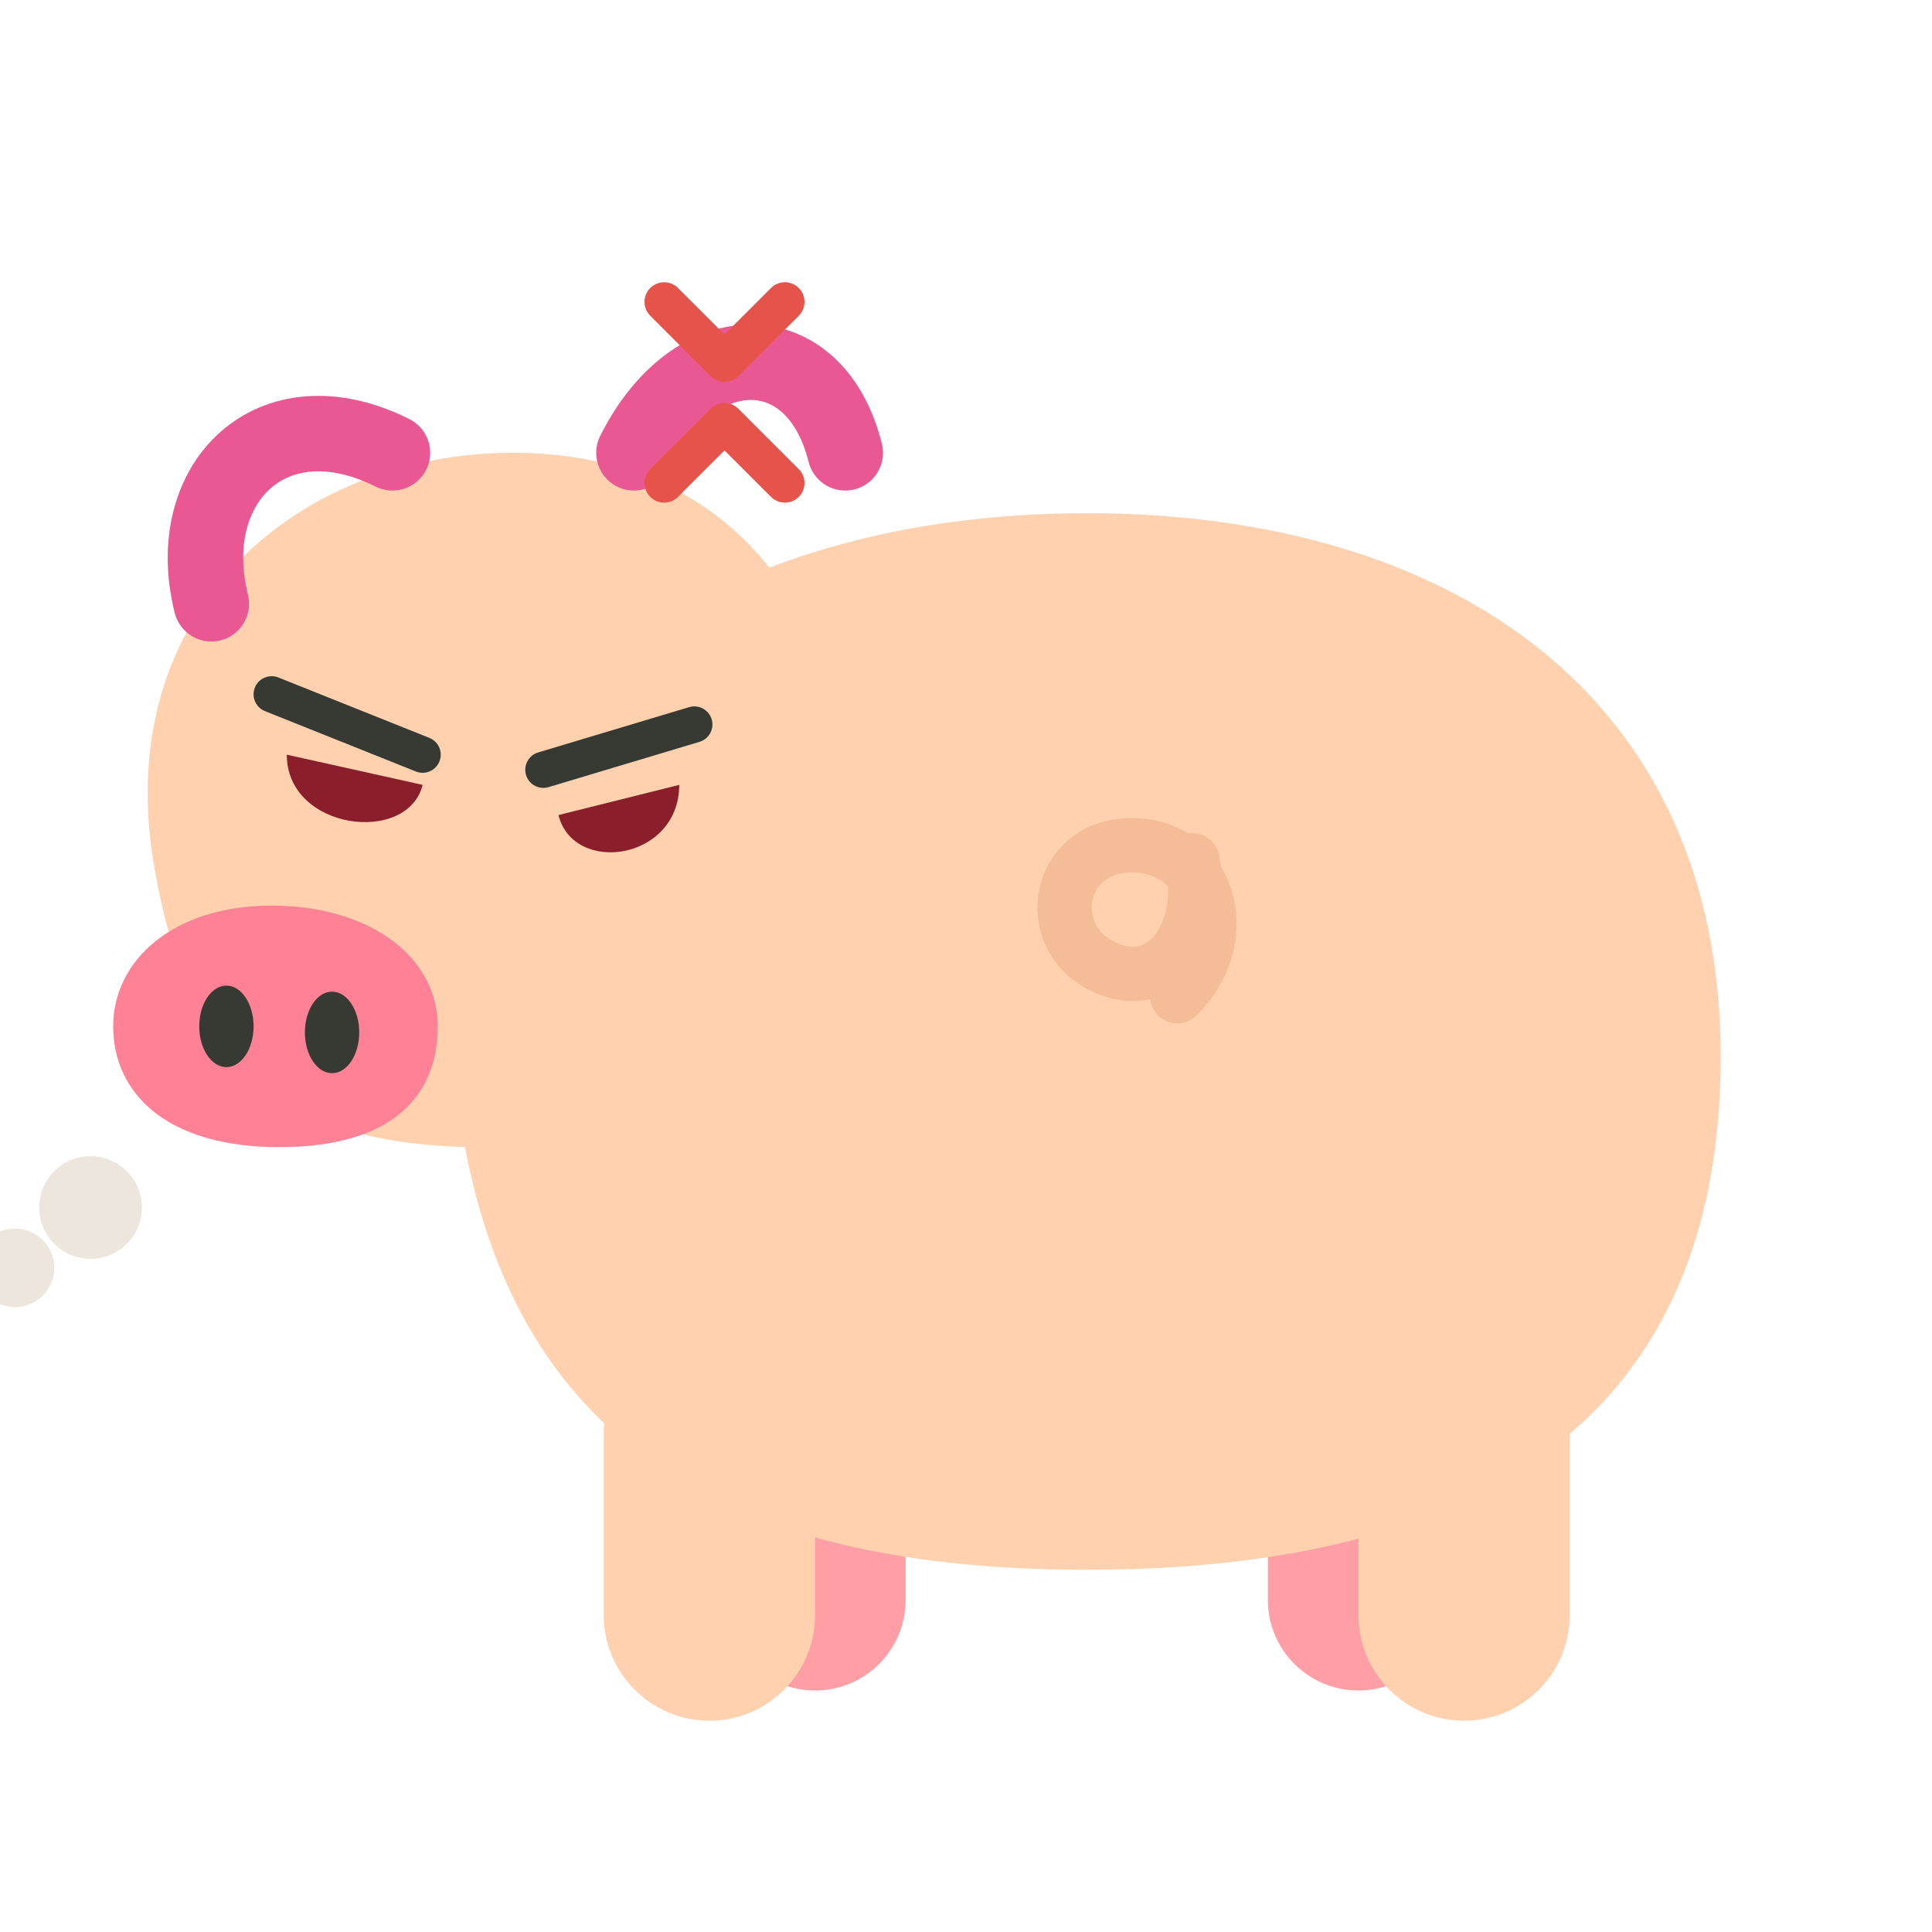
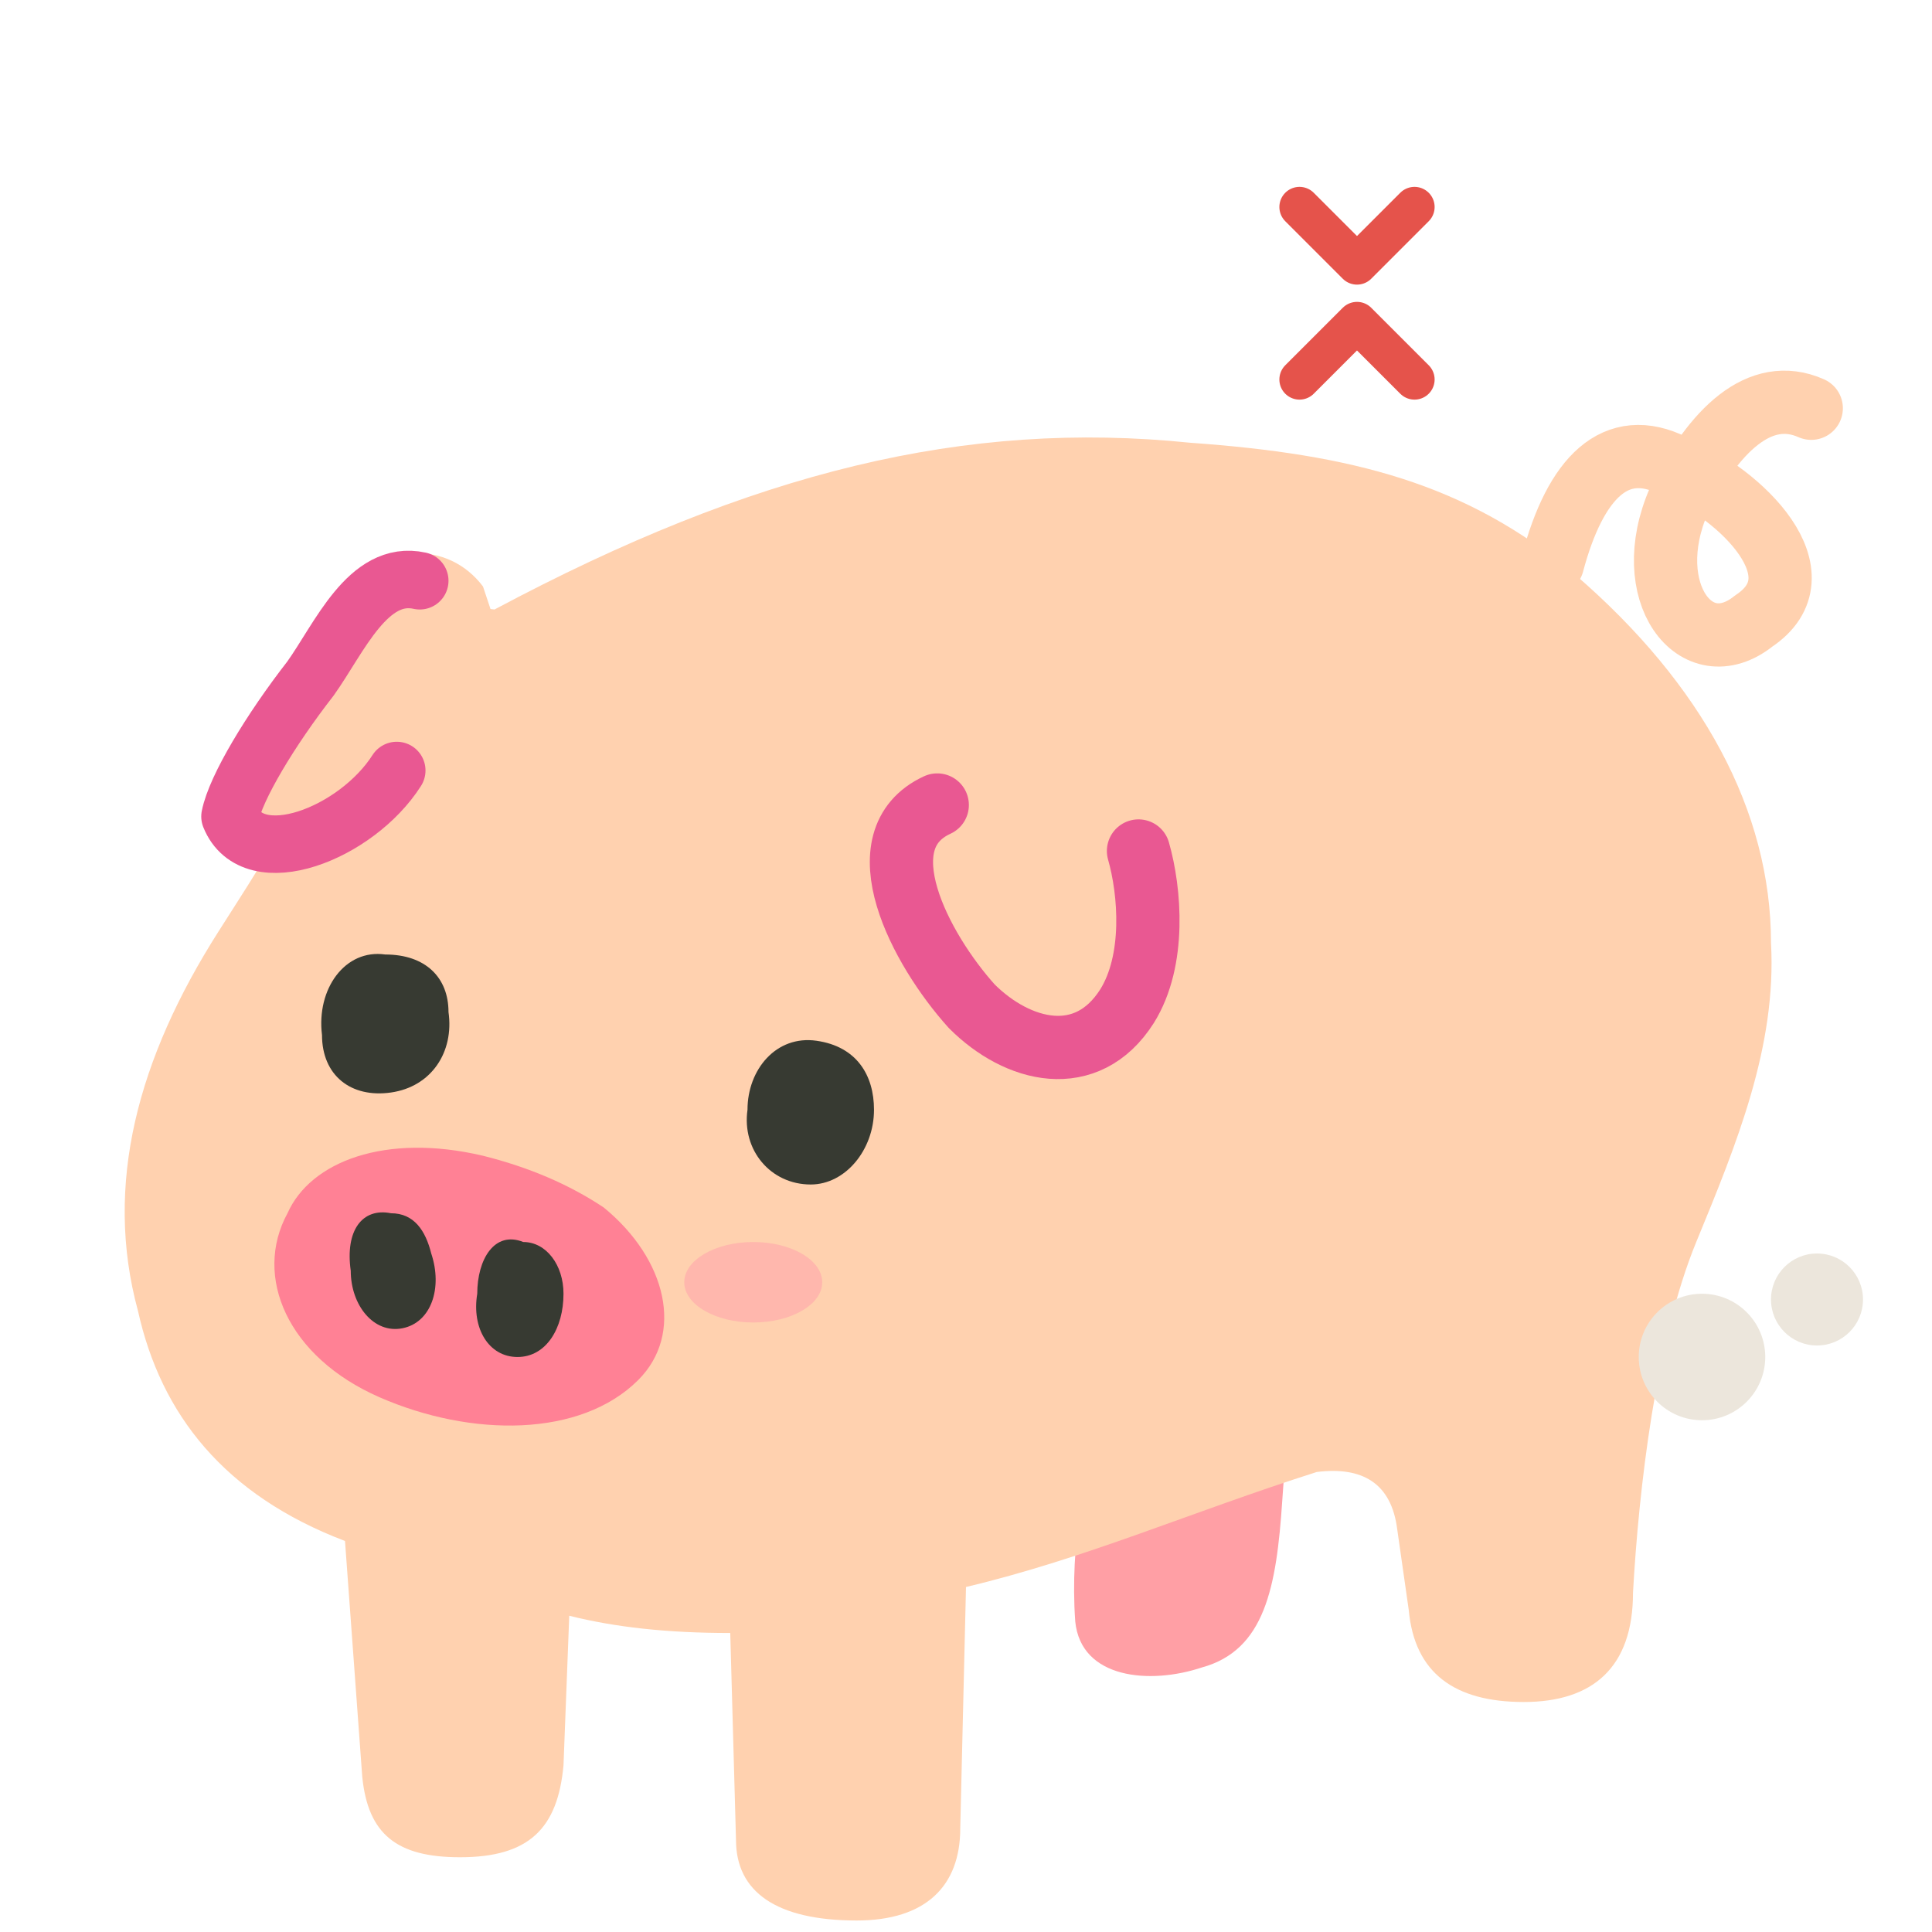
- <svg xmlns="http://www.w3.org/2000/svg" viewBox="0 0 128 128" width="128" height="128" role="img" aria-label="不要">
+ <svg xmlns="http://www.w3.org/2000/svg" viewBox="24 -36 336 336" width="128" height="128" role="img" aria-label="拒绝">
  <style>
-     .butt{animation:twist .5s ease-in-out infinite;transform-origin:72px 112px}
-     .puff{animation:puff 1s ease-out infinite}
-     .vein{animation:throb .5s ease-in-out infinite;transform-box:fill-box;transform-origin:50% 50%}
-     .tail{animation:wag .25s ease-in-out infinite;transform-origin:78px 66px}
-     @keyframes twist{0%,100%{transform:rotate(-4deg)}50%{transform:rotate(4deg)}}
-     @keyframes puff{0%{opacity:0;transform:translate(0,0) scale(.6)}30%{opacity:1}100%{opacity:0;transform:translate(-12px,-4px) scale(1.2)}}
+     .eye{animation:blink 4.2s infinite;transform-box:fill-box;transform-origin:50% 50%}
+     .tail{animation:wag 1.4s ease-in-out infinite;transform-origin:296px 64px}
+     .ear2{animation:flick 5.2s ease-in-out infinite;transform-origin:205px 108px}
+     @keyframes blink{0%,90%,100%{transform:scaleY(1)}93%{transform:scaleY(.1)}}
+     @keyframes wag{50%{transform:rotate(14deg)}}
+     @keyframes flick{0%,80%,100%{transform:rotate(0)}85%{transform:rotate(-12deg)}90%{transform:rotate(4deg)}}
+     .turn{animation:turn 1.6s ease-in-out infinite;transform-origin:190px 298px}
+     .tail{animation-duration:.25s}
+     .vein{animation:throb .4s ease-in-out infinite;transform-box:fill-box;transform-origin:50% 50%}
+     .puff{animation:puff 1.6s ease-out infinite}
+     @keyframes turn{0%,100%{transform:scaleX(1)}15%,80%{transform:scaleX(-1)}35%,55%{transform:scaleX(-1) rotate(2deg)}45%{transform:scaleX(-1) rotate(-2deg)}}
    @keyframes throb{50%{transform:scale(1.25)}}
-     @keyframes wag{50%{transform:rotate(30deg)}}
+     @keyframes puff{0%,15%{opacity:0;transform:translate(0,0) scale(.6)}35%{opacity:1}70%,100%{opacity:0;transform:translate(26px,-10px) scale(1.3)}}
    @media (prefers-reduced-motion:reduce){*{animation:none!important}}
  </style>
-   <g stroke-linecap="round" stroke-linejoin="round">
-     <g class="butt">
-       <rect x="48" y="88" width="12" height="24" rx="6" fill="#FF9FA5" />
-       <rect x="84" y="88" width="12" height="24" rx="6" fill="#FF9FA5" />
-       <path d="M30 70C28 46 48 34 72 34S114 46 114 70 98 104 72 104 32 94 30 70Z" fill="#FFD1AF" />
-       <path class="tail" d="M78 66c4-4 2-10-3-10s-6 6-2 8 7-2 6-7" fill="none" stroke="#F4BC97" stroke-width="3.6" />
-       <rect x="40" y="88" width="14" height="26" rx="7" fill="#FFD1AF" />
-       <rect x="90" y="88" width="14" height="26" rx="7" fill="#FFD1AF" />
+   <g class="turn">
+     <g class="pig" stroke-linecap="round" stroke-linejoin="round">
+       <path fill="#FF9FA5" d="M214 210C213 221 210 232 211 246C212 256 224 257 233 254C244 251 246 240 247 225L248 211Z" />
+       <path class="tail" d="M294 62C298 47 305 40 315 45C327 50 341 64 329 72C319 80 309 67 316 51C322 39 330 31 339 35" fill="none" stroke="#FFD1AF" stroke-width="11" />
+       <path fill="#FFD1AF" d="M110 70C155 46 192 37 231 41C259 43 279 48 298 64C320 83 332 105 332 128C333 146 326 163 319 180C312 197 309 223 308 241C308 254 301 260 289 260C277 260 270 255 269 244L267 230C266 222 261 219 253 220C231 227 213 235 192 240L191 282C191 292 185 298 173 298C159 298 152 293 152 284L151 248C140 248 131 247 123 245L122 271C121 282 116 287 104 287C93 287 88 283 87 273L84 232C63 224 52 210 48 192C42 170 48 148 62 126C69 115 75 106 80 94C87 79 96 68 110 70Z" />
+       <path fill="#FFD1AF" d="M63 107C64 97 75 81 84 68C90 58 102 58 108 66L115 87L90 113Z" />
+       <path class="ear1" d="M97 65C88 63 83 75 78 82C71 91 65 101 64 106C68 116 86 109 93 98" fill="none" stroke="#E95892" stroke-width="10" />
+       <path class="ear2" d="M187 104C174 110 184 129 193 139C201 147 213 150 220 139C225 131 224 119 222 112" fill="none" stroke="#E95892" stroke-width="11" />
+       <path class="eye" fill="#373A32" d="M91 130C84 129 79 136 80 144C80 151 85 155 92 154C99 153 103 147 102 140C102 134 98 130 91 130Z" />
+       <path class="eye" fill="#373A32" d="M166 145C159 144 154 150 154 157C153 164 158 170 165 170C171 170 176 164 176 157C176 151 173 146 166 145Z" />
+       <path fill="#FF8195" d="M108 165C91 161 78 166 74 175C68 186 74 200 90 207C106 214 125 214 135 204C143 196 140 183 129 174C123 170 116 167 108 165Z" />
+       <path fill="#373A32" d="M92 175C87 174 84 178 85 185C85 191 89 196 94 195C99 194 101 188 99 182C98 178 96 175 92 175Z" />
+       <path fill="#373A32" d="M115 180C110 178 107 183 107 189C106 195 109 200 114 200C119 200 122 195 122 189C122 184 119 180 115 180Z" />
+       <ellipse class="blush" cx="155" cy="187" rx="12" ry="7" fill="#FFAFAC" opacity=".75" />
    </g>
-     <path d="M10 56C8 40 20 30 34 30S56 40 56 54 46 76 32 76 12 70 10 56Z" fill="#FFD1AF" />
-     <path d="M26 30C18 26 12 32 14 40" fill="none" stroke="#E95892" stroke-width="5" />
-     <path d="M42 30C46 22 54 22 56 30" fill="none" stroke="#E95892" stroke-width="5" />
-     <path d="M18 46L28 50M36 51L46 48" fill="none" stroke="#373A32" stroke-width="2.4" />
-     <path d="M19 50C19 55 27 56 28 52Z" fill="#8B1E2B" />
-     <path d="M37 54C38 58 45 57 45 52Z" fill="#8B1E2B" />
-     <path d="M18 60c-6.5 0-10.5 3.6-10.5 8S11 76 18.5 76 29 72.6 29 68s-4.5-8-11-8Z" fill="#FF8195" />
-     <ellipse cx="15" cy="68" rx="1.8" ry="2.7" fill="#373A32" />
-     <ellipse cx="22" cy="68.4" rx="1.8" ry="2.7" fill="#373A32" />
-     <g class="puff">
-       <circle cx="6" cy="80" r="3.4" fill="#ECE6DC" />
-       <circle cx="1" cy="84" r="2.6" fill="#ECE6DC" />
-     </g>
-     <path class="vein" d="M44 20l4 4M52 20l-4 4M44 32l4-4M52 32l-4-4" fill="none" stroke="#E5534B" stroke-width="2.6" />
+   </g>
+   <path class="vein" d="M250 0l10 10M270 0l-10 10M250 30l10-10M270 30l-10-10" fill="none" stroke="#E5534B" stroke-width="7" stroke-linecap="round" />
+   <g class="puff">
+     <circle cx="320" cy="200" r="11" fill="#ECE6DC" />
+     <circle cx="340" cy="190" r="8" fill="#ECE6DC" />
  </g>
</svg>
